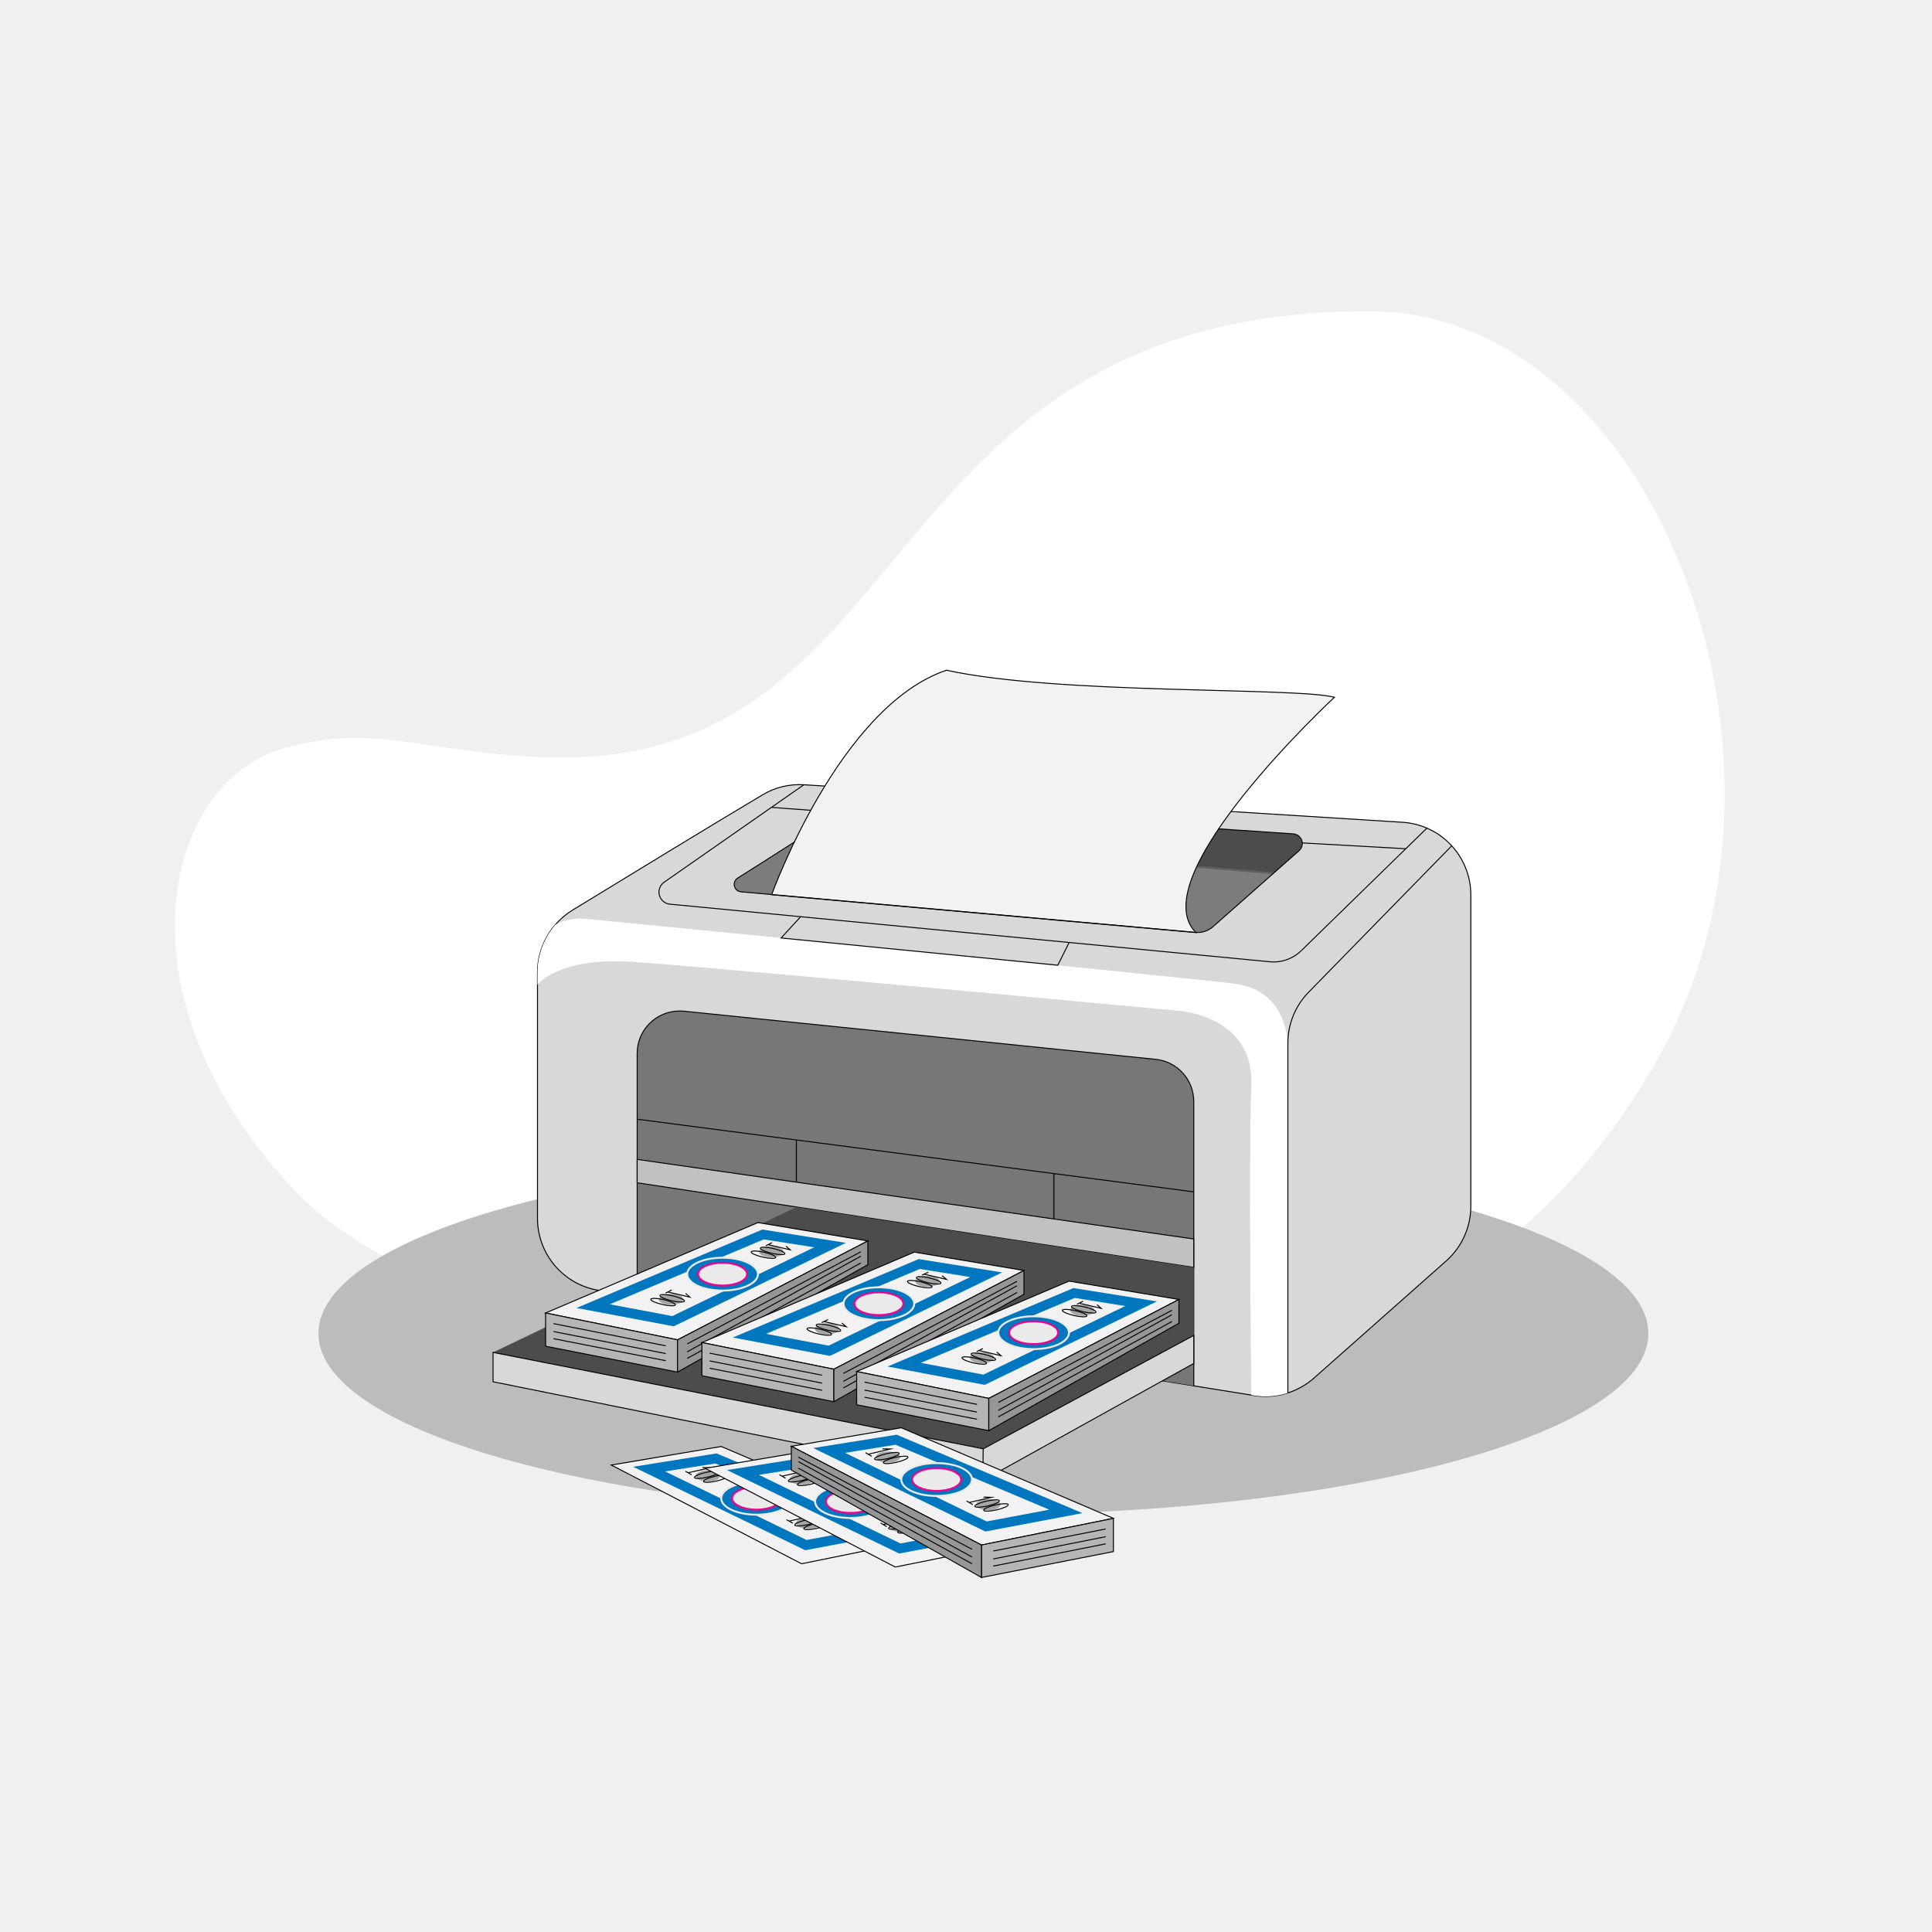
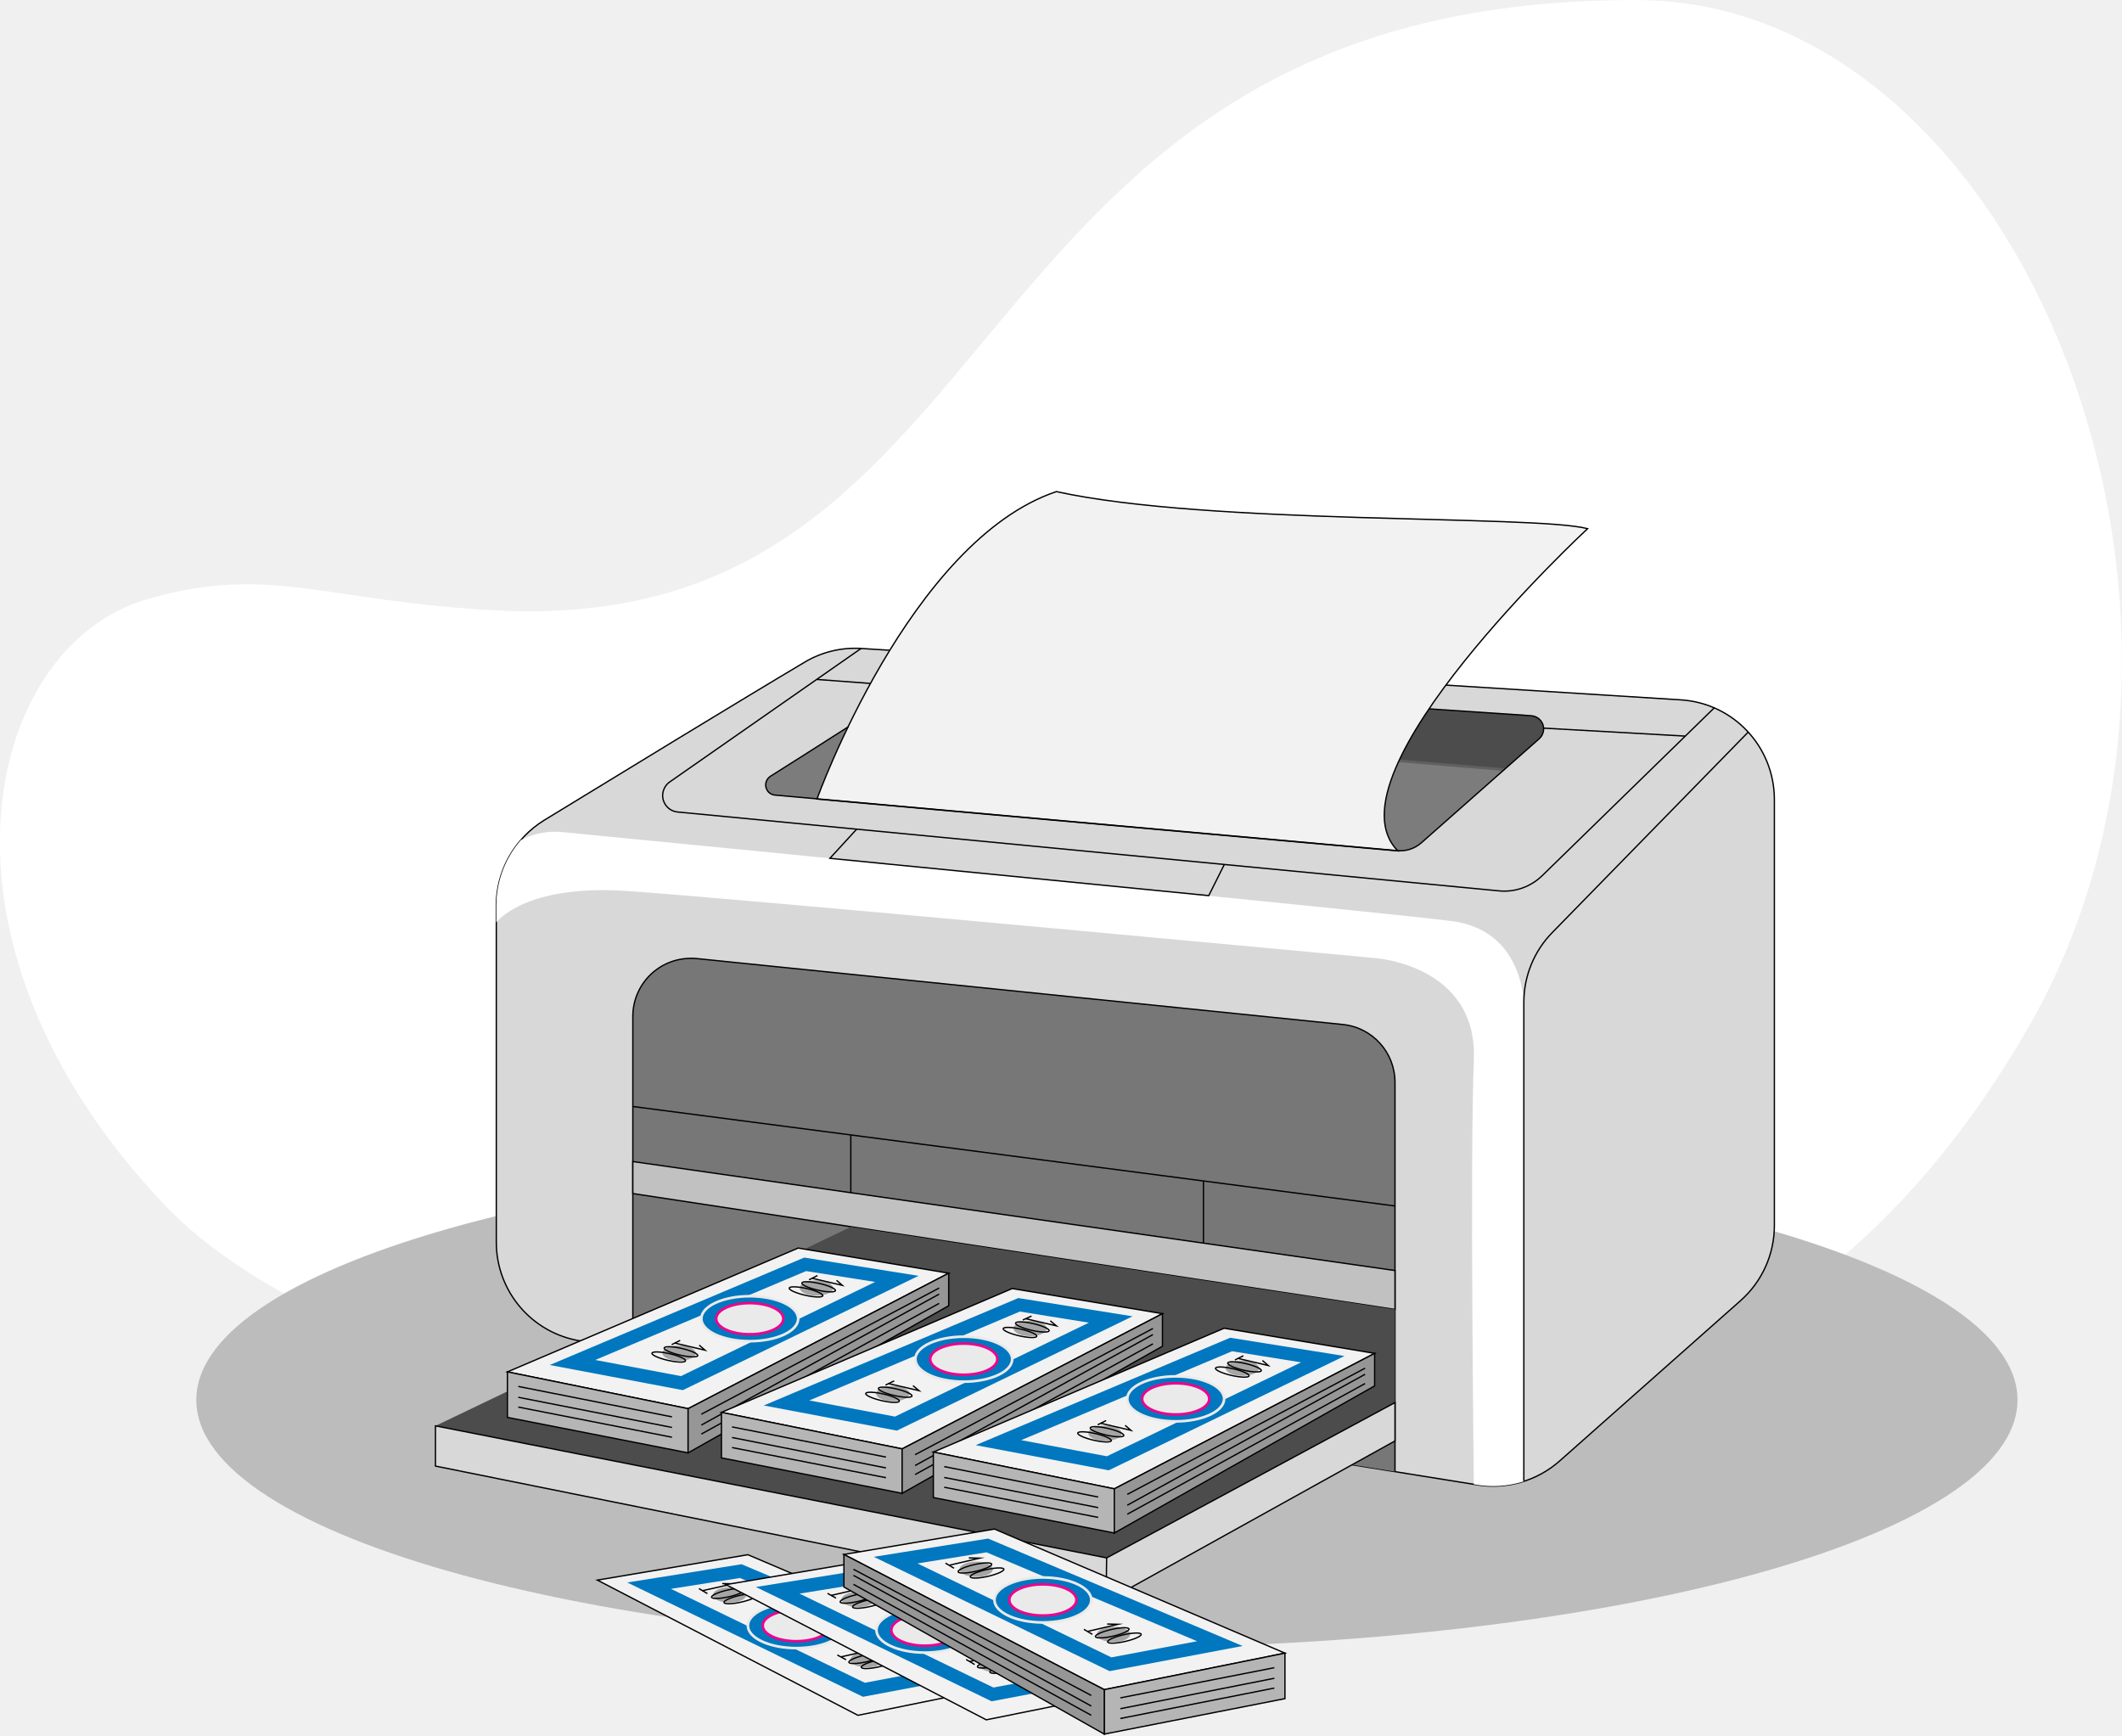
- <svg xmlns="http://www.w3.org/2000/svg" xmlns:xlink="http://www.w3.org/1999/xlink" version="1.1" id="Layer_1" x="0px" y="0px" viewBox="0 0 1000 1000" style="enable-background:new 0 0 1000 1000;" xml:space="preserve">
+ <svg xmlns="http://www.w3.org/2000/svg" xmlns:xlink="http://www.w3.org/1999/xlink" version="1.1" id="Layer_1" x="0px" y="0px" viewBox="0 0 802.1 655.8" style="enable-background:new 0 0 802.1 655.8;" xml:space="preserve">
  <style type="text/css">
	.st0{fill:#FFFFFF;}
	.st1{fill:#BCBCBC;}
	.st2{fill:#D8D8D8;stroke:#000000;stroke-width:0.5;stroke-miterlimit:10;}
	.st3{clip-path:url(#SVGID_2_);}
	.st4{fill:none;stroke:#000000;stroke-width:0.5;stroke-miterlimit:10;}
	.st5{fill:#777777;}
	.st6{fill:#4C4C4C;}
	.st7{clip-path:url(#SVGID_4_);}
	.st8{fill:#7C7C7C;stroke:#606060;stroke-miterlimit:10;}
	.st9{fill:#F2F2F2;stroke:#000000;stroke-width:0.5;stroke-miterlimit:10;}
	.st10{fill:#C1C1C1;stroke:#000000;stroke-width:0.5;stroke-miterlimit:10;}
	.st11{fill:#B5B5B5;stroke:#000000;stroke-width:0.5;stroke-miterlimit:10;}
	.st12{fill:#969696;stroke:#000000;stroke-width:0.5;stroke-miterlimit:10;}
	.st13{fill:#0077BF;}
	.st14{fill:#A5A5A5;}
	.st15{fill:#0077BF;stroke:#EAEAEA;stroke-miterlimit:10;}
	.st16{fill:#EAEAEA;stroke:#EB058C;stroke-miterlimit:10;}
</style>
-   <path class="st0" d="M857.2,549.6C771.6,698,645.3,710,500,713.8c-108,2.8-283.3-30.3-346.8-96.9c-95.3-99.9-68.8-211.4-7.1-229.3  c46.5-13.5,66.5,0.8,132.1,4.2c201.9,10.5,167.4-231,430.8-230.7C855.8,161.2,946.6,394.6,857.2,549.6z" />
-   <ellipse class="st1" cx="509" cy="690.2" rx="344.2" ry="93.7" />
-   <path class="st2" d="M394.7,411.4c-21.6,12.8-71.4,43.2-98.4,59.7c-11.2,6.9-18.1,19.1-18.1,32.3v127.2c0,18.6,13.5,34.4,31.8,37.3  l339,54.4c11.2,1.8,22.6-1.5,31.1-9l68.5-60.7c8.1-7.2,12.7-17.5,12.7-28.3v-161c0-20-15.5-36.5-35.5-37.7l-309.5-19.4  C408.7,405.7,401.2,407.5,394.7,411.4z" />
  <g>
-     <defs>
-       <path id="SVGID_1_" d="M394.7,411.4c-21.6,12.8-71.4,43.2-98.4,59.7c-11.2,6.9-18.1,19.1-18.1,32.3v127.2    c0,18.6,13.5,34.4,31.8,37.3l339,54.4c11.2,1.8,22.6-1.5,31.1-9l68.5-60.7c8.1-7.2,12.7-17.5,12.7-28.3v-161    c0-20-15.5-36.5-35.5-37.7l-309.5-19.4C408.7,405.7,401.2,407.5,394.7,411.4z" />
-     </defs>
-     <clipPath id="SVGID_2_">
-       <use xlink:href="#SVGID_1_" style="overflow:visible;" />
-     </clipPath>
-     <g class="st3">
-       <path class="st0" d="M278.2,509.7c0,0,10.5-14.3,48.5-11.9s283.6,25.4,283.6,25.4s38.9,2.5,37.4,38.5s0,160.6,0,160.6l19,12.3    V547.2c0,0,3.5-34-27.5-38c-27.4-3.5-278.6-28-335.9-33.6c-10.4-1.1-20.5,3.7-26.2,12.5C273.2,494.2,271.8,501.8,278.2,509.7z" />
+     <path class="st0" d="M766.6,388.5C681,536.9,554.7,548.9,409.4,552.7c-108,2.8-283.3-30.3-346.8-96.9   c-95.3-99.9-68.8-211.4-7.1-229.3c46.5-13.5,66.5,0.8,132.1,4.2C389.5,241.2,355-0.3,618.4,0C765.2,0.1,856,233.5,766.6,388.5z" />
+     <ellipse class="st1" cx="418.4" cy="529.1" rx="344.2" ry="93.7" />
+     <path class="st2" d="M304.1,250.3c-21.6,12.8-71.4,43.2-98.4,59.7c-11.2,6.9-18.1,19.1-18.1,32.3v127.2c0,18.6,13.5,34.4,31.8,37.3   l339,54.4c11.2,1.8,22.6-1.5,31.1-9l68.5-60.7c8.1-7.2,12.7-17.5,12.7-28.3v-161c0-20-15.5-36.5-35.5-37.7l-309.5-19.4   C318.1,244.6,310.6,246.4,304.1,250.3z" />
+     <g>
+       <g>
+         <g>
+           <defs>
+             <path id="SVGID_1_" d="M304.1,250.3c-21.6,12.8-71.4,43.2-98.4,59.7c-11.2,6.9-18.1,19.1-18.1,32.3v127.2       c0,18.6,13.5,34.4,31.8,37.3l339,54.4c11.2,1.8,22.6-1.5,31.1-9l68.5-60.7c8.1-7.2,12.7-17.5,12.7-28.3v-161       c0-20-15.5-36.5-35.5-37.7l-309.5-19.4C318.1,244.6,310.6,246.4,304.1,250.3z" />
+           </defs>
+           <clipPath id="SVGID_2_">
+             <use xlink:href="#SVGID_1_" style="overflow:visible;" />
+           </clipPath>
+           <g class="st3">
+             <path class="st0" d="M187.6,348.6c0,0,10.5-14.3,48.5-11.9s283.6,25.4,283.6,25.4s38.9,2.5,37.4,38.5s0,160.6,0,160.6l19,12.3       V386.1c0,0,3.5-34-27.5-38c-27.4-3.5-278.6-28-335.9-33.6c-10.4-1.1-20.5,3.7-26.2,12.5C182.6,333.1,181.2,340.7,187.6,348.6z" />
+           </g>
+         </g>
+       </g>
    </g>
+     <path class="st4" d="M576,559.8v-181c0-9.9,3.9-19.4,10.8-26.4l74-75.7" />
+     <path class="st5" d="M239.2,510V384.2c0-12.2,9.8-22,22-22c0.8,0,1.6,0,2.3,0.1l244,24.9c11.3,1.1,19.8,10.6,19.8,21.9v147.1   L239.2,510z" />
+     <path class="st4" d="M239.2,510V384.2c0-12.2,9.8-22,22-22c0.8,0,1.6,0,2.3,0.1l244,24.9c11.3,1.1,19.8,10.6,19.8,21.9v147.1" />
+     <path class="st4" d="M648,267.5l-65,63.4c-4.4,4.3-10.4,6.4-16.4,5.8l-310.4-29.8c-3.5-0.3-6-3.4-5.7-6.8c0.2-1.8,1.1-3.5,2.7-4.6   l72.4-50.5" />
+     <path class="st6" d="M350.5,255.9c-7.5,4.5-42.2,26.6-59.3,37.5c-1.8,1.2-2.3,3.5-1.2,5.3c0.6,1,1.7,1.7,2.9,1.8l235.3,21   c3.3,0.3,6.5-0.8,9-3l44.4-39.2c2.1-1.8,2.4-4.9,0.6-7c-0.9-1.1-2.2-1.7-3.6-1.8l-225.3-15.3C352.4,255.1,351.4,255.4,350.5,255.9z   " />
+     <g>
+       <g>
+         <g>
+           <defs>
+             <path id="SVGID_3_" d="M350.5,255.9c-7.5,4.5-42.2,26.6-59.3,37.5c-1.8,1.2-2.3,3.5-1.2,5.3c0.6,1,1.7,1.7,2.9,1.8l235.3,21       c3.3,0.3,6.5-0.8,9-3l44.4-39.2c2.1-1.8,2.4-4.9,0.6-7c-0.9-1.1-2.2-1.7-3.6-1.8l-225.3-15.3       C352.4,255.1,351.4,255.4,350.5,255.9z" />
+           </defs>
+           <clipPath id="SVGID_4_">
+             <use xlink:href="#SVGID_3_" style="overflow:visible;" />
+           </clipPath>
+           <g class="st7">
+             <polygon class="st8" points="327.1,270.6 568.7,290.9 535.4,327.8 269.7,302.2      " />
+           </g>
+         </g>
+       </g>
+     </g>
+     <path class="st9" d="M308.8,302c0,0,35-97.5,90.5-116.2c57.8,12.7,180.1,8.7,200.8,14c0,0-100.4,93.1-71.7,121.8L308.8,302z" />
+     <path class="st4" d="M320.8,274.6c-10.7,6.8-21.9,14-29.6,18.8c-1.8,1.2-2.3,3.5-1.2,5.3c0.6,1,1.7,1.7,2.9,1.8l235.4,21   c3.3,0.3,6.5-0.8,9-3l44.4-39.2c2.1-1.8,2.4-4.9,0.6-7c-0.9-1.1-2.2-1.7-3.6-1.8l-38.7-2.6" />
+     <line class="st4" x1="636.9" y1="278.2" x2="583.5" y2="275.2" />
+     <line class="st4" x1="329" y1="258.3" x2="308.8" y2="256.8" />
+     <polyline class="st4" points="323.8,313.4 313.7,324.4 456.9,338.5 462.8,326.7  " />
+     <line class="st4" x1="239.2" y1="418.2" x2="527.3" y2="455.8" />
+     <polyline class="st4" points="454.9,446.4 454.9,470.1 321.6,451.1 321.6,429  " />
+     <polygon class="st10" points="239.2,439 527.3,480.2 527.3,494.9 239.2,451.1  " />
+     <polygon class="st6" points="321.6,463.7 164.6,538.9 418.3,588.8 527.3,530.1 527.3,494.9  " />
+     <polygon class="st2" points="527.3,530.1 527.3,544.6 418.1,605.2 164.6,554.1 164.6,538.9 418.3,588.8  " />
+     <line class="st4" x1="418.3" y1="588.8" x2="418.1" y2="605.2" />
+     <polygon class="st9" points="301.7,471.7 191.8,518.5 260.1,532.4 358.6,481.2  " />
+     <polygon class="st11" points="260.1,532.4 260.1,549.1 191.8,535.7 191.8,518.5  " />
+     <polygon class="st12" points="358.6,481.2 358.6,493.5 260.1,549.1 260.1,532.4  " />
+     <path class="st13" d="M304.7,480.4l26.1,4.1l-73.4,35.6L225,514L304.7,480.4 M304,475.3l-96.2,40.6l50.3,9.5l89.1-43.2L304,475.3   L304,475.3z" />
+     <ellipse class="st14" cx="308.6" cy="486.8" rx="6.3" ry="2.9" />
+     <ellipse class="st15" cx="283.4" cy="498.4" rx="18.3" ry="8.5" />
+     <ellipse class="st16" cx="283.4" cy="498.4" rx="12.7" ry="5.9" />
+     <line class="st4" x1="355" y1="486.8" x2="265.1" y2="534.5" />
+     <line class="st4" x1="355" y1="489.1" x2="265.1" y2="538.6" />
+     <line class="st4" x1="355" y1="492.6" x2="265.1" y2="542" />
+     <line class="st4" x1="195.9" y1="524" x2="254" y2="535.5" />
+     <line class="st4" x1="195.9" y1="528.1" x2="254" y2="539.5" />
+     <line class="st4" x1="195.9" y1="531.8" x2="254" y2="543.2" />
+     <polyline class="st4" points="316.2,483.9 318.4,485.8 306.9,483.1  " />
+     <line class="st4" x1="305.8" y1="483.7" x2="309" y2="482.1" />
+     <ellipse transform="matrix(0.2224 -0.975 0.975 0.2224 -233.6022 679.8398)" class="st4" cx="309.4" cy="486.4" rx="1.3" ry="6.5" />
+     <ellipse transform="matrix(0.2224 -0.975 0.975 0.2224 -239.1669 676.6627)" class="st4" cx="304.6" cy="488.3" rx="1.3" ry="6.5" />
+     <ellipse class="st14" cx="256.7" cy="511.4" rx="6.3" ry="2.9" />
+     <polyline class="st4" points="264.3,508.4 266.5,510.3 255,507.6  " />
+     <line class="st4" x1="253.9" y1="508.2" x2="257.1" y2="506.6" />
+     <ellipse transform="matrix(0.2224 -0.975 0.975 0.2224 -297.9751 648.2503)" class="st4" cx="257.4" cy="510.9" rx="1.3" ry="6.5" />
+     <ellipse transform="matrix(0.2224 -0.975 0.975 0.2224 -303.5033 645.1936)" class="st4" cx="252.7" cy="512.9" rx="1.3" ry="6.5" />
+     <polygon class="st9" points="382.6,487 272.7,533.8 341,547.6 439.4,496.5  " />
+     <polygon class="st11" points="341,547.6 341,564.4 272.7,551 272.7,533.8  " />
+     <polygon class="st12" points="439.4,496.5 439.4,508.8 341,564.4 341,547.6  " />
+     <path class="st13" d="M385.5,495.7l26.1,4.2l-73.3,35.5l-32.4-6.1L385.5,495.7 M384.9,490.6l-96.2,40.6l50.3,9.5l89.1-43.2   L384.9,490.6z" />
+     <ellipse class="st14" cx="389.4" cy="502.1" rx="6.3" ry="2.9" />
+     <ellipse class="st15" cx="364.3" cy="513.7" rx="18.3" ry="8.5" />
+     <ellipse class="st16" cx="364.3" cy="513.7" rx="12.7" ry="5.9" />
+     <line class="st4" x1="435.8" y1="502.1" x2="345.9" y2="549.8" />
+     <line class="st4" x1="435.8" y1="504.4" x2="345.9" y2="553.9" />
+     <line class="st4" x1="435.8" y1="507.9" x2="345.9" y2="557.3" />
+     <line class="st4" x1="276.7" y1="539.3" x2="334.9" y2="550.7" />
+     <line class="st4" x1="276.7" y1="543.3" x2="334.9" y2="554.8" />
+     <line class="st4" x1="276.7" y1="547.1" x2="334.9" y2="558.5" />
+     <polyline class="st4" points="397,499.2 399.3,501.1 387.7,498.4  " />
+     <line class="st4" x1="386.6" y1="498.9" x2="389.9" y2="497.4" />
+     <ellipse transform="matrix(0.2224 -0.975 0.975 0.2224 -185.6183 770.406)" class="st4" cx="390.2" cy="501.6" rx="1.3" ry="6.5" />
+     <ellipse transform="matrix(0.2224 -0.975 0.975 0.2224 -191.2008 767.4625)" class="st4" cx="385.5" cy="503.6" rx="1.3" ry="6.5" />
+     <ellipse class="st14" cx="337.5" cy="526.7" rx="6.3" ry="2.9" />
+     <polyline class="st4" points="345.1,523.7 347.4,525.6 335.8,522.9  " />
+     <line class="st4" x1="334.7" y1="523.5" x2="338" y2="521.9" />
+     <ellipse transform="matrix(0.2224 -0.975 0.975 0.2224 -249.8966 738.9958)" class="st4" cx="338.3" cy="526.2" rx="1.3" ry="6.5" />
+     <ellipse transform="matrix(0.2224 -0.975 0.975 0.2224 -255.479 735.8271)" class="st4" cx="333.5" cy="528.1" rx="1.3" ry="6.5" />
+     <polygon class="st9" points="462.7,502 352.8,548.8 421.2,562.7 519.6,511.5  " />
+     <polygon class="st11" points="421.2,562.7 421.2,579.4 352.8,566 352.8,548.8  " />
+     <polygon class="st12" points="519.6,511.5 519.6,523.8 421.2,579.4 421.2,562.7  " />
+     <path class="st13" d="M465.7,510.7l26.1,4.2l-73.4,35.5l-32.4-6.1L465.7,510.7 M465,505.6l-96.2,40.6l50.3,9.5l89.1-43.2L465,505.6   z" />
+     <ellipse class="st14" cx="469.6" cy="517.1" rx="6.3" ry="2.9" />
+     <ellipse class="st15" cx="444.4" cy="528.7" rx="18.3" ry="8.5" />
+     <ellipse class="st16" cx="444.4" cy="528.7" rx="12.7" ry="5.9" />
+     <line class="st4" x1="516" y1="517.1" x2="426.1" y2="564.8" />
+     <line class="st4" x1="516" y1="519.4" x2="426.1" y2="568.9" />
+     <line class="st4" x1="516" y1="522.9" x2="426.1" y2="572.3" />
+     <line class="st4" x1="356.9" y1="554.3" x2="415.1" y2="565.8" />
+     <line class="st4" x1="356.9" y1="558.4" x2="415.1" y2="569.8" />
+     <line class="st4" x1="356.9" y1="562.1" x2="415.1" y2="573.5" />
+     <polyline class="st4" points="477.2,514.2 479.4,516.1 467.9,513.4  " />
+     <line class="st4" x1="466.8" y1="514" x2="470" y2="512.4" />
+     <ellipse transform="matrix(0.2224 -0.975 0.975 0.2224 -137.8852 860.3487)" class="st4" cx="470.4" cy="516.6" rx="1.3" ry="6.5" />
+     <ellipse transform="matrix(0.2224 -0.975 0.975 0.2224 -143.4135 857.2922)" class="st4" cx="465.7" cy="518.6" rx="1.3" ry="6.5" />
+     <ellipse class="st14" cx="417.7" cy="541.7" rx="6.3" ry="2.9" />
+     <polyline class="st4" points="425.3,538.7 427.5,540.6 416,537.9  " />
+     <line class="st4" x1="414.9" y1="538.5" x2="418.1" y2="536.9" />
+     <ellipse transform="matrix(0.2224 -0.975 0.975 0.2224 -202.1822 828.7178)" class="st4" cx="418.4" cy="541.1" rx="1.3" ry="6.5" />
+     <ellipse transform="matrix(0.2224 -0.975 0.975 0.2224 -207.7106 825.6613)" class="st4" cx="413.7" cy="543" rx="1.3" ry="6.5" />
+     <polygon class="st9" points="282.7,587.6 392.6,634.4 324.3,648.3 225.8,597.2  " />
+     <path class="st13" d="M279.7,596.4l79.6,33.5l-32.4,6.1l-73.3-35.5L279.7,596.4 M280.3,591.2l-43.2,6.9l89.1,43.2l50.3-9.5   L280.3,591.2L280.3,591.2z" />
+     <ellipse class="st14" cx="275.8" cy="602.8" rx="6.3" ry="2.9" />
+     <ellipse class="st15" cx="301" cy="614.4" rx="18.3" ry="8.5" />
+     <ellipse class="st16" cx="301" cy="614.4" rx="12.7" ry="5.9" />
+     <ellipse transform="matrix(0.975 -0.2224 0.2224 0.975 -127.0354 76.2959)" class="st4" cx="275.3" cy="602.2" rx="6.5" ry="1.3" />
+     <ellipse transform="matrix(0.975 -0.2224 0.2224 0.975 -127.3629 77.3916)" class="st4" cx="280" cy="604.2" rx="6.5" ry="1.3" />
+     <ellipse class="st14" cx="327.7" cy="627.3" rx="6.3" ry="2.9" />
+     <polyline class="st4" points="317.9,626.2 329.4,623.6 325.3,623.5  " />
+     <line class="st4" x1="319.8" y1="627.3" x2="316.5" y2="625.5" />
+     <polyline class="st4" points="265.5,601.2 277.1,598.6 273,598.5  " />
+     <line class="st4" x1="267.4" y1="602.3" x2="264.2" y2="600.4" />
+     <ellipse transform="matrix(0.975 -0.2224 0.2224 0.975 -131.2072 88.4547)" class="st4" cx="327.2" cy="626.8" rx="6.5" ry="1.3" />
+     <ellipse transform="matrix(0.975 -0.2224 0.2224 0.975 -131.5114 89.5475)" class="st4" cx="331.9" cy="628.7" rx="6.5" ry="1.3" />
+     <polygon class="st9" points="331.3,589.3 441.2,636.2 372.8,650 274.4,598.9  " />
+     <path class="st13" d="M328.3,598.1l79.6,33.6l-32.4,6.1l-73.3-35.5L328.3,598.1 M328.9,592.9l-43.2,6.9l89.1,43.2l50.3-9.5   L328.9,592.9L328.9,592.9z" />
+     <ellipse class="st14" cx="324.4" cy="604.5" rx="6.3" ry="2.9" />
+     <ellipse class="st15" cx="349.6" cy="616.1" rx="18.3" ry="8.5" />
+     <ellipse class="st16" cx="349.6" cy="616.1" rx="12.7" ry="5.9" />
+     <ellipse transform="matrix(0.975 -0.2224 0.2224 0.975 -126.2193 87.15)" class="st4" cx="323.9" cy="604" rx="6.5" ry="1.3" />
+     <ellipse transform="matrix(0.975 -0.2224 0.2224 0.975 -126.5236 88.2428)" class="st4" cx="328.6" cy="605.9" rx="6.5" ry="1.3" />
+     <ellipse class="st14" cx="376.3" cy="629.1" rx="6.3" ry="2.9" />
+     <polyline class="st4" points="366.5,628 378,625.3 373.9,625.2  " />
+     <line class="st4" x1="368.4" y1="629.1" x2="365.2" y2="627.2" />
+     <polyline class="st4" points="314.1,603 325.7,600.3 321.6,600.2  " />
+     <line class="st4" x1="316" y1="604" x2="312.8" y2="602.2" />
+     <ellipse transform="matrix(0.975 -0.2224 0.2224 0.975 -130.3678 99.3059)" class="st4" cx="375.8" cy="628.5" rx="6.5" ry="1.3" />
+     <ellipse transform="matrix(0.975 -0.2224 0.2224 0.975 -130.6954 100.4015)" class="st4" cx="380.5" cy="630.5" rx="6.5" ry="1.3" />
+     <polygon class="st9" points="375.9,577.9 485.7,624.8 417.4,638.6 319,587.5  " />
+     <polygon class="st11" points="417.4,638.6 417.4,655.4 485.7,642 485.7,624.8  " />
+     <polygon class="st12" points="319,587.5 319,599.8 417.4,655.4 417.4,638.6  " />
+     <path class="st13" d="M372.9,586.7l79.6,33.6l-32.4,6.1l-73.3-35.5L372.9,586.7 M373.5,581.5l-43.2,6.9l89.1,43.2l50.3-9.5   L373.5,581.5z" />
+     <ellipse class="st14" cx="369" cy="593.1" rx="6.3" ry="2.9" />
+     <ellipse class="st15" cx="394.2" cy="604.7" rx="18.3" ry="8.5" />
+     <ellipse class="st16" cx="394.2" cy="604.7" rx="12.7" ry="5.9" />
+     <line class="st4" x1="322.6" y1="593.1" x2="412.5" y2="640.8" />
+     <line class="st4" x1="322.6" y1="595.4" x2="412.5" y2="644.8" />
+     <line class="st4" x1="322.6" y1="598.8" x2="412.5" y2="648.3" />
+     <line class="st4" x1="481.7" y1="630.3" x2="423.5" y2="641.7" />
+     <line class="st4" x1="481.7" y1="634.3" x2="423.5" y2="645.8" />
+     <line class="st4" x1="481.7" y1="638" x2="423.5" y2="649.5" />
+     <ellipse transform="matrix(0.975 -0.2224 0.2224 0.975 -122.5669 96.7837)" class="st4" cx="368.5" cy="592.6" rx="6.5" ry="1.3" />
+     <ellipse transform="matrix(0.975 -0.2224 0.2224 0.975 -122.874 97.8531)" class="st4" cx="373.1" cy="594.5" rx="6.5" ry="1.3" />
+     <ellipse class="st14" cx="420.9" cy="617.7" rx="6.3" ry="2.9" />
+     <polyline class="st4" points="411,616.6 422.6,613.9 418.5,613.8  " />
+     <line class="st4" x1="412.9" y1="617.7" x2="409.7" y2="615.8" />
+     <polyline class="st4" points="358.7,591.6 370.3,588.9 366.2,588.8  " />
+     <line class="st4" x1="360.6" y1="592.7" x2="357.4" y2="590.8" />
+     <ellipse transform="matrix(0.975 -0.2224 0.2224 0.975 -126.7154 108.9396)" class="st4" cx="420.4" cy="617.1" rx="6.5" ry="1.3" />
+     <ellipse transform="matrix(0.975 -0.2224 0.2224 0.975 -127.0459 110.012)" class="st4" cx="425" cy="619.1" rx="6.5" ry="1.3" />
  </g>
-   <path class="st4" d="M666.6,720.9v-181c0-9.9,3.9-19.4,10.8-26.4l74-75.7" />
-   <path class="st5" d="M329.8,671.1V545.3c0-12.2,9.8-22,22-22c0.8,0,1.6,0,2.3,0.1l244,24.9c11.3,1.1,19.8,10.6,19.8,21.9v147.1  L329.8,671.1z" />
-   <path class="st4" d="M329.8,671.1V545.3c0-12.2,9.8-22,22-22c0.8,0,1.6,0,2.3,0.1l244,24.9c11.3,1.1,19.8,10.6,19.8,21.9v147.1" />
-   <path class="st4" d="M738.6,428.6l-65,63.4c-4.4,4.3-10.4,6.4-16.4,5.8L346.8,468c-3.5-0.3-6-3.4-5.7-6.8c0.2-1.8,1.1-3.5,2.7-4.6  l72.4-50.5" />
-   <path class="st6" d="M441.1,417c-7.5,4.5-42.2,26.6-59.3,37.5c-1.8,1.2-2.3,3.5-1.2,5.3c0.6,1,1.7,1.7,2.9,1.8l235.3,21  c3.3,0.3,6.5-0.8,9-3l44.4-39.2c2.1-1.8,2.4-4.9,0.6-7c-0.9-1.1-2.2-1.7-3.6-1.8l-225.3-15.3C443,416.2,442,416.5,441.1,417z" />
-   <g>
-     <defs>
-       <path id="SVGID_3_" d="M441.1,417c-7.5,4.5-42.2,26.6-59.3,37.5c-1.8,1.2-2.3,3.5-1.2,5.3c0.6,1,1.7,1.7,2.9,1.8l235.3,21    c3.3,0.3,6.5-0.8,9-3l44.4-39.2c2.1-1.8,2.4-4.9,0.6-7c-0.9-1.1-2.2-1.7-3.6-1.8l-225.3-15.3C443,416.2,442,416.5,441.1,417z" />
-     </defs>
-     <clipPath id="SVGID_4_">
-       <use xlink:href="#SVGID_3_" style="overflow:visible;" />
-     </clipPath>
-     <g class="st7">
-       <polygon class="st8" points="417.7,431.7 659.3,452 626,488.9 360.3,463.3   " />
-     </g>
-   </g>
-   <path class="st9" d="M399.4,463.1c0,0,35-97.5,90.5-116.2c57.8,12.7,180.1,8.7,200.8,14c0,0-100.4,93.1-71.7,121.8L399.4,463.1z" />
-   <path class="st4" d="M411.4,435.7c-10.7,6.8-21.9,14-29.6,18.8c-1.8,1.2-2.3,3.5-1.2,5.3c0.6,1,1.7,1.7,2.9,1.8l235.4,21  c3.3,0.3,6.5-0.8,9-3l44.4-39.2c2.1-1.8,2.4-4.9,0.6-7c-0.9-1.1-2.2-1.7-3.6-1.8l-38.7-2.6" />
-   <line class="st4" x1="727.5" y1="439.3" x2="674.1" y2="436.3" />
-   <line class="st4" x1="419.6" y1="419.4" x2="399.4" y2="417.9" />
-   <polyline class="st4" points="414.4,474.5 404.3,485.5 547.5,499.6 553.4,487.8 " />
-   <line class="st4" x1="329.8" y1="579.3" x2="617.9" y2="616.9" />
-   <polyline class="st4" points="545.5,607.5 545.5,631.2 412.2,612.2 412.2,590.1 " />
-   <polygon class="st10" points="329.8,600.1 617.9,641.3 617.9,656 329.8,612.2 " />
-   <polygon class="st6" points="412.2,624.8 255.2,700 508.9,749.9 617.9,691.2 617.9,656 " />
-   <polygon class="st2" points="617.9,691.2 617.9,705.7 508.7,766.3 255.2,715.2 255.2,700 508.9,749.9 " />
-   <line class="st4" x1="508.9" y1="749.9" x2="508.7" y2="766.3" />
-   <polygon class="st9" points="392.3,632.8 282.4,679.6 350.7,693.5 449.2,642.3 " />
-   <polygon class="st11" points="350.7,693.5 350.7,710.2 282.4,696.8 282.4,679.6 " />
-   <polygon class="st12" points="449.2,642.3 449.2,654.6 350.7,710.2 350.7,693.5 " />
-   <path class="st13" d="M395.3,641.5l26.1,4.1L348,681.2l-32.4-6.1L395.3,641.5 M394.6,636.4l-96.2,40.6l50.3,9.5l89.1-43.2  L394.6,636.4L394.6,636.4z" />
-   <ellipse class="st14" cx="399.2" cy="647.9" rx="6.3" ry="2.9" />
-   <ellipse class="st15" cx="374" cy="659.5" rx="18.3" ry="8.5" />
-   <ellipse class="st16" cx="374" cy="659.5" rx="12.7" ry="5.9" />
-   <line class="st4" x1="445.6" y1="647.9" x2="355.7" y2="695.6" />
-   <line class="st4" x1="445.6" y1="650.2" x2="355.7" y2="699.7" />
-   <line class="st4" x1="445.6" y1="653.7" x2="355.7" y2="703.1" />
-   <line class="st4" x1="286.5" y1="685.1" x2="344.6" y2="696.6" />
-   <line class="st4" x1="286.5" y1="689.2" x2="344.6" y2="700.6" />
-   <line class="st4" x1="286.5" y1="692.9" x2="344.6" y2="704.3" />
-   <polyline class="st4" points="406.8,645 409,646.9 397.5,644.2 " />
-   <line class="st4" x1="396.4" y1="644.8" x2="399.6" y2="643.2" />
-   <ellipse transform="matrix(0.2224 -0.975 0.975 0.2224 -320.3241 893.2802)" class="st4" cx="399.8" cy="647.5" rx="1.3" ry="6.5" />
-   <ellipse transform="matrix(0.2224 -0.975 0.975 0.2224 -325.8685 890.2215)" class="st4" cx="395.1" cy="649.4" rx="1.3" ry="6.5" />
-   <ellipse class="st14" cx="347.3" cy="672.5" rx="6.3" ry="2.9" />
-   <polyline class="st4" points="354.9,669.5 357.1,671.4 345.6,668.7 " />
-   <line class="st4" x1="344.5" y1="669.3" x2="347.7" y2="667.7" />
-   <ellipse transform="matrix(0.2224 -0.975 0.975 0.2224 -384.628 861.7517)" class="st4" cx="347.9" cy="672" rx="1.3" ry="6.5" />
-   <ellipse transform="matrix(0.2224 -0.975 0.975 0.2224 -390.1646 858.7028)" class="st4" cx="343.2" cy="673.9" rx="1.3" ry="6.5" />
-   <polygon class="st9" points="473.2,648.1 363.3,694.9 431.6,708.7 530,657.6 " />
-   <polygon class="st11" points="431.6,708.7 431.6,725.5 363.3,712.1 363.3,694.9 " />
-   <polygon class="st12" points="530,657.6 530,669.9 431.6,725.5 431.6,708.7 " />
-   <path class="st13" d="M476.1,656.8l26.1,4.2l-73.3,35.5l-32.4-6.1L476.1,656.8 M475.5,651.7l-96.2,40.6l50.3,9.5l89.1-43.2  L475.5,651.7z" />
-   <ellipse class="st14" cx="480" cy="663.2" rx="6.3" ry="2.9" />
-   <ellipse class="st15" cx="454.9" cy="674.8" rx="18.3" ry="8.5" />
-   <ellipse class="st16" cx="454.9" cy="674.8" rx="12.7" ry="5.9" />
-   <line class="st4" x1="526.4" y1="663.2" x2="436.5" y2="710.9" />
-   <line class="st4" x1="526.4" y1="665.5" x2="436.5" y2="715" />
-   <line class="st4" x1="526.4" y1="669" x2="436.5" y2="718.4" />
-   <line class="st4" x1="367.3" y1="700.4" x2="425.5" y2="711.8" />
-   <line class="st4" x1="367.3" y1="704.4" x2="425.5" y2="715.9" />
-   <line class="st4" x1="367.3" y1="708.2" x2="425.5" y2="719.6" />
-   <polyline class="st4" points="487.6,660.3 489.9,662.2 478.3,659.5 " />
-   <line class="st4" x1="477.2" y1="660" x2="480.5" y2="658.5" />
-   <ellipse transform="matrix(0.2224 -0.975 0.975 0.2224 -272.3498 984.0014)" class="st4" cx="480.7" cy="662.7" rx="1.3" ry="6.5" />
-   <ellipse transform="matrix(0.2224 -0.975 0.975 0.2224 -277.9055 980.9482)" class="st4" cx="476" cy="664.7" rx="1.3" ry="6.5" />
-   <ellipse class="st14" cx="428.1" cy="687.8" rx="6.3" ry="2.9" />
-   <polyline class="st4" points="435.7,684.8 438,686.7 426.4,684 " />
-   <line class="st4" x1="425.3" y1="684.6" x2="428.6" y2="683" />
-   <ellipse transform="matrix(0.2224 -0.975 0.975 0.2224 -336.6649 952.4784)" class="st4" cx="428.8" cy="687.3" rx="1.3" ry="6.5" />
-   <ellipse transform="matrix(0.2224 -0.975 0.975 0.2224 -342.2016 949.4295)" class="st4" cx="424.1" cy="689.2" rx="1.3" ry="6.5" />
-   <polygon class="st9" points="553.3,663.1 443.4,709.9 511.8,723.8 610.2,672.6 " />
-   <polygon class="st11" points="511.8,723.8 511.8,740.5 443.4,727.1 443.4,709.9 " />
-   <polygon class="st12" points="610.2,672.6 610.2,684.9 511.8,740.5 511.8,723.8 " />
-   <path class="st13" d="M556.3,671.8l26.1,4.2L509,711.5l-32.4-6.1L556.3,671.8 M555.6,666.7l-96.2,40.6l50.3,9.5l89.1-43.2  L555.6,666.7z" />
-   <ellipse class="st14" cx="560.2" cy="678.2" rx="6.3" ry="2.9" />
-   <ellipse class="st15" cx="535" cy="689.8" rx="18.3" ry="8.5" />
-   <ellipse class="st16" cx="535" cy="689.8" rx="12.7" ry="5.9" />
-   <line class="st4" x1="606.6" y1="678.2" x2="516.7" y2="725.9" />
-   <line class="st4" x1="606.6" y1="680.5" x2="516.7" y2="730" />
-   <line class="st4" x1="606.6" y1="684" x2="516.7" y2="733.4" />
-   <line class="st4" x1="447.5" y1="715.4" x2="505.7" y2="726.9" />
-   <line class="st4" x1="447.5" y1="719.5" x2="505.7" y2="730.9" />
-   <line class="st4" x1="447.5" y1="723.2" x2="505.7" y2="734.6" />
-   <polyline class="st4" points="567.8,675.3 570,677.2 558.5,674.5 " />
-   <line class="st4" x1="557.4" y1="675.1" x2="560.6" y2="673.5" />
-   <ellipse transform="matrix(0.2224 -0.975 0.975 0.2224 -224.652 1073.832)" class="st4" cx="560.9" cy="677.8" rx="1.3" ry="6.5" />
-   <ellipse transform="matrix(0.2224 -0.975 0.975 0.2224 -230.1887 1070.784)" class="st4" cx="556.2" cy="679.7" rx="1.3" ry="6.5" />
-   <ellipse class="st14" cx="508.3" cy="702.8" rx="6.3" ry="2.9" />
-   <polyline class="st4" points="515.9,699.8 518.1,701.7 506.6,699 " />
-   <line class="st4" x1="505.5" y1="699.6" x2="508.7" y2="698" />
-   <ellipse transform="matrix(0.2224 -0.975 0.975 0.2224 -288.9426 1042.325)" class="st4" cx="509" cy="702.3" rx="1.3" ry="6.5" />
-   <ellipse transform="matrix(0.2224 -0.975 0.975 0.2224 -294.4793 1039.276)" class="st4" cx="504.3" cy="704.2" rx="1.3" ry="6.5" />
-   <polygon class="st9" points="373.3,748.7 483.2,795.5 414.9,809.4 316.4,758.3 " />
-   <path class="st13" d="M370.3,757.5l79.6,33.5l-32.4,6.1l-73.3-35.5L370.3,757.5 M370.9,752.3l-43.2,6.9l89.1,43.2l50.3-9.5  L370.9,752.3L370.9,752.3z" />
-   <ellipse class="st14" cx="366.4" cy="763.9" rx="6.3" ry="2.9" />
-   <ellipse class="st15" cx="391.6" cy="775.5" rx="18.3" ry="8.5" />
-   <ellipse class="st16" cx="391.6" cy="775.5" rx="12.7" ry="5.9" />
-   <ellipse transform="matrix(0.975 -0.2224 0.2224 0.975 -160.605 100.4667)" class="st4" cx="365.8" cy="763.3" rx="6.5" ry="1.3" />
-   <ellipse transform="matrix(0.975 -0.2224 0.2224 0.975 -160.9214 101.5578)" class="st4" cx="370.5" cy="765.3" rx="6.5" ry="1.3" />
-   <ellipse class="st14" cx="418.3" cy="788.4" rx="6.3" ry="2.9" />
-   <polyline class="st4" points="408.5,787.3 420,784.7 415.9,784.6 " />
-   <line class="st4" x1="410.4" y1="788.4" x2="407.1" y2="786.6" />
-   <polyline class="st4" points="356.1,762.3 367.7,759.7 363.6,759.6 " />
-   <line class="st4" x1="358" y1="763.4" x2="354.8" y2="761.5" />
-   <ellipse transform="matrix(0.975 -0.2224 0.2224 0.975 -164.7657 112.6241)" class="st4" cx="417.7" cy="787.9" rx="6.5" ry="1.3" />
-   <ellipse transform="matrix(0.975 -0.2224 0.2224 0.975 -165.0821 113.7152)" class="st4" cx="422.4" cy="789.8" rx="6.5" ry="1.3" />
-   <polygon class="st9" points="421.9,750.4 531.8,797.3 463.4,811.1 365,760 " />
-   <path class="st13" d="M418.9,759.2l79.6,33.6l-32.4,6.1l-73.3-35.5L418.9,759.2 M419.5,754l-43.2,6.9l89.1,43.2l50.3-9.5L419.5,754  L419.5,754z" />
-   <ellipse class="st14" cx="415" cy="765.6" rx="6.3" ry="2.9" />
-   <ellipse class="st15" cx="440.2" cy="777.2" rx="18.3" ry="8.5" />
-   <ellipse class="st16" cx="440.2" cy="777.2" rx="12.7" ry="5.9" />
-   <ellipse transform="matrix(0.975 -0.2224 0.2224 0.975 -159.773 111.3159)" class="st4" cx="414.4" cy="765.1" rx="6.5" ry="1.3" />
-   <ellipse transform="matrix(0.975 -0.2224 0.2224 0.975 -160.0894 112.407)" class="st4" cx="419.1" cy="767" rx="6.5" ry="1.3" />
-   <ellipse class="st14" cx="466.9" cy="790.2" rx="6.3" ry="2.9" />
-   <polyline class="st4" points="457.1,789.1 468.6,786.4 464.5,786.3 " />
-   <line class="st4" x1="459" y1="790.2" x2="455.8" y2="788.3" />
-   <polyline class="st4" points="404.7,764.1 416.3,761.4 412.2,761.3 " />
-   <line class="st4" x1="406.6" y1="765.1" x2="403.4" y2="763.3" />
-   <ellipse transform="matrix(0.975 -0.2224 0.2224 0.975 -163.9337 123.4734)" class="st4" cx="466.3" cy="789.6" rx="6.5" ry="1.3" />
-   <ellipse transform="matrix(0.975 -0.2224 0.2224 0.975 -164.2493 124.5666)" class="st4" cx="471" cy="791.6" rx="6.5" ry="1.3" />
-   <polygon class="st9" points="466.5,739 576.3,785.9 508,799.7 409.6,748.6 " />
-   <polygon class="st11" points="508,799.7 508,816.5 576.3,803.1 576.3,785.9 " />
-   <polygon class="st12" points="409.6,748.6 409.6,760.9 508,816.5 508,799.7 " />
-   <path class="st13" d="M463.5,747.8l79.6,33.6l-32.4,6.1l-73.3-35.5L463.5,747.8 M464.1,742.6l-43.2,6.9l89.1,43.2l50.3-9.5  L464.1,742.6z" />
-   <ellipse class="st14" cx="459.6" cy="754.2" rx="6.3" ry="2.9" />
-   <ellipse class="st15" cx="484.8" cy="765.8" rx="18.3" ry="8.5" />
-   <ellipse class="st16" cx="484.8" cy="765.8" rx="12.7" ry="5.9" />
-   <line class="st4" x1="413.2" y1="754.2" x2="503.1" y2="801.9" />
-   <line class="st4" x1="413.2" y1="756.5" x2="503.1" y2="805.9" />
-   <line class="st4" x1="413.2" y1="759.9" x2="503.1" y2="809.4" />
-   <line class="st4" x1="572.3" y1="791.4" x2="514.1" y2="802.8" />
-   <line class="st4" x1="572.3" y1="795.4" x2="514.1" y2="806.9" />
-   <line class="st4" x1="572.3" y1="799.1" x2="514.1" y2="810.6" />
-   <ellipse transform="matrix(0.975 -0.2224 0.2224 0.975 -156.1207 120.9467)" class="st4" cx="459" cy="753.7" rx="6.5" ry="1.3" />
-   <ellipse transform="matrix(0.975 -0.2224 0.2224 0.975 -156.4392 122.0386)" class="st4" cx="463.6" cy="755.6" rx="6.5" ry="1.3" />
-   <ellipse class="st14" cx="511.5" cy="778.8" rx="6.3" ry="2.9" />
-   <polyline class="st4" points="501.6,777.7 513.2,775 509.1,774.9 " />
-   <line class="st4" x1="503.5" y1="778.8" x2="500.3" y2="776.9" />
-   <polyline class="st4" points="449.3,752.7 460.9,750 456.8,749.9 " />
-   <line class="st4" x1="451.2" y1="753.8" x2="448" y2="751.9" />
-   <ellipse transform="matrix(0.975 -0.2224 0.2224 0.975 -160.2814 133.1042)" class="st4" cx="510.9" cy="778.2" rx="6.5" ry="1.3" />
-   <ellipse transform="matrix(0.975 -0.2224 0.2224 0.975 -160.5976 134.1951)" class="st4" cx="515.5" cy="780.2" rx="6.5" ry="1.3" />
</svg>
